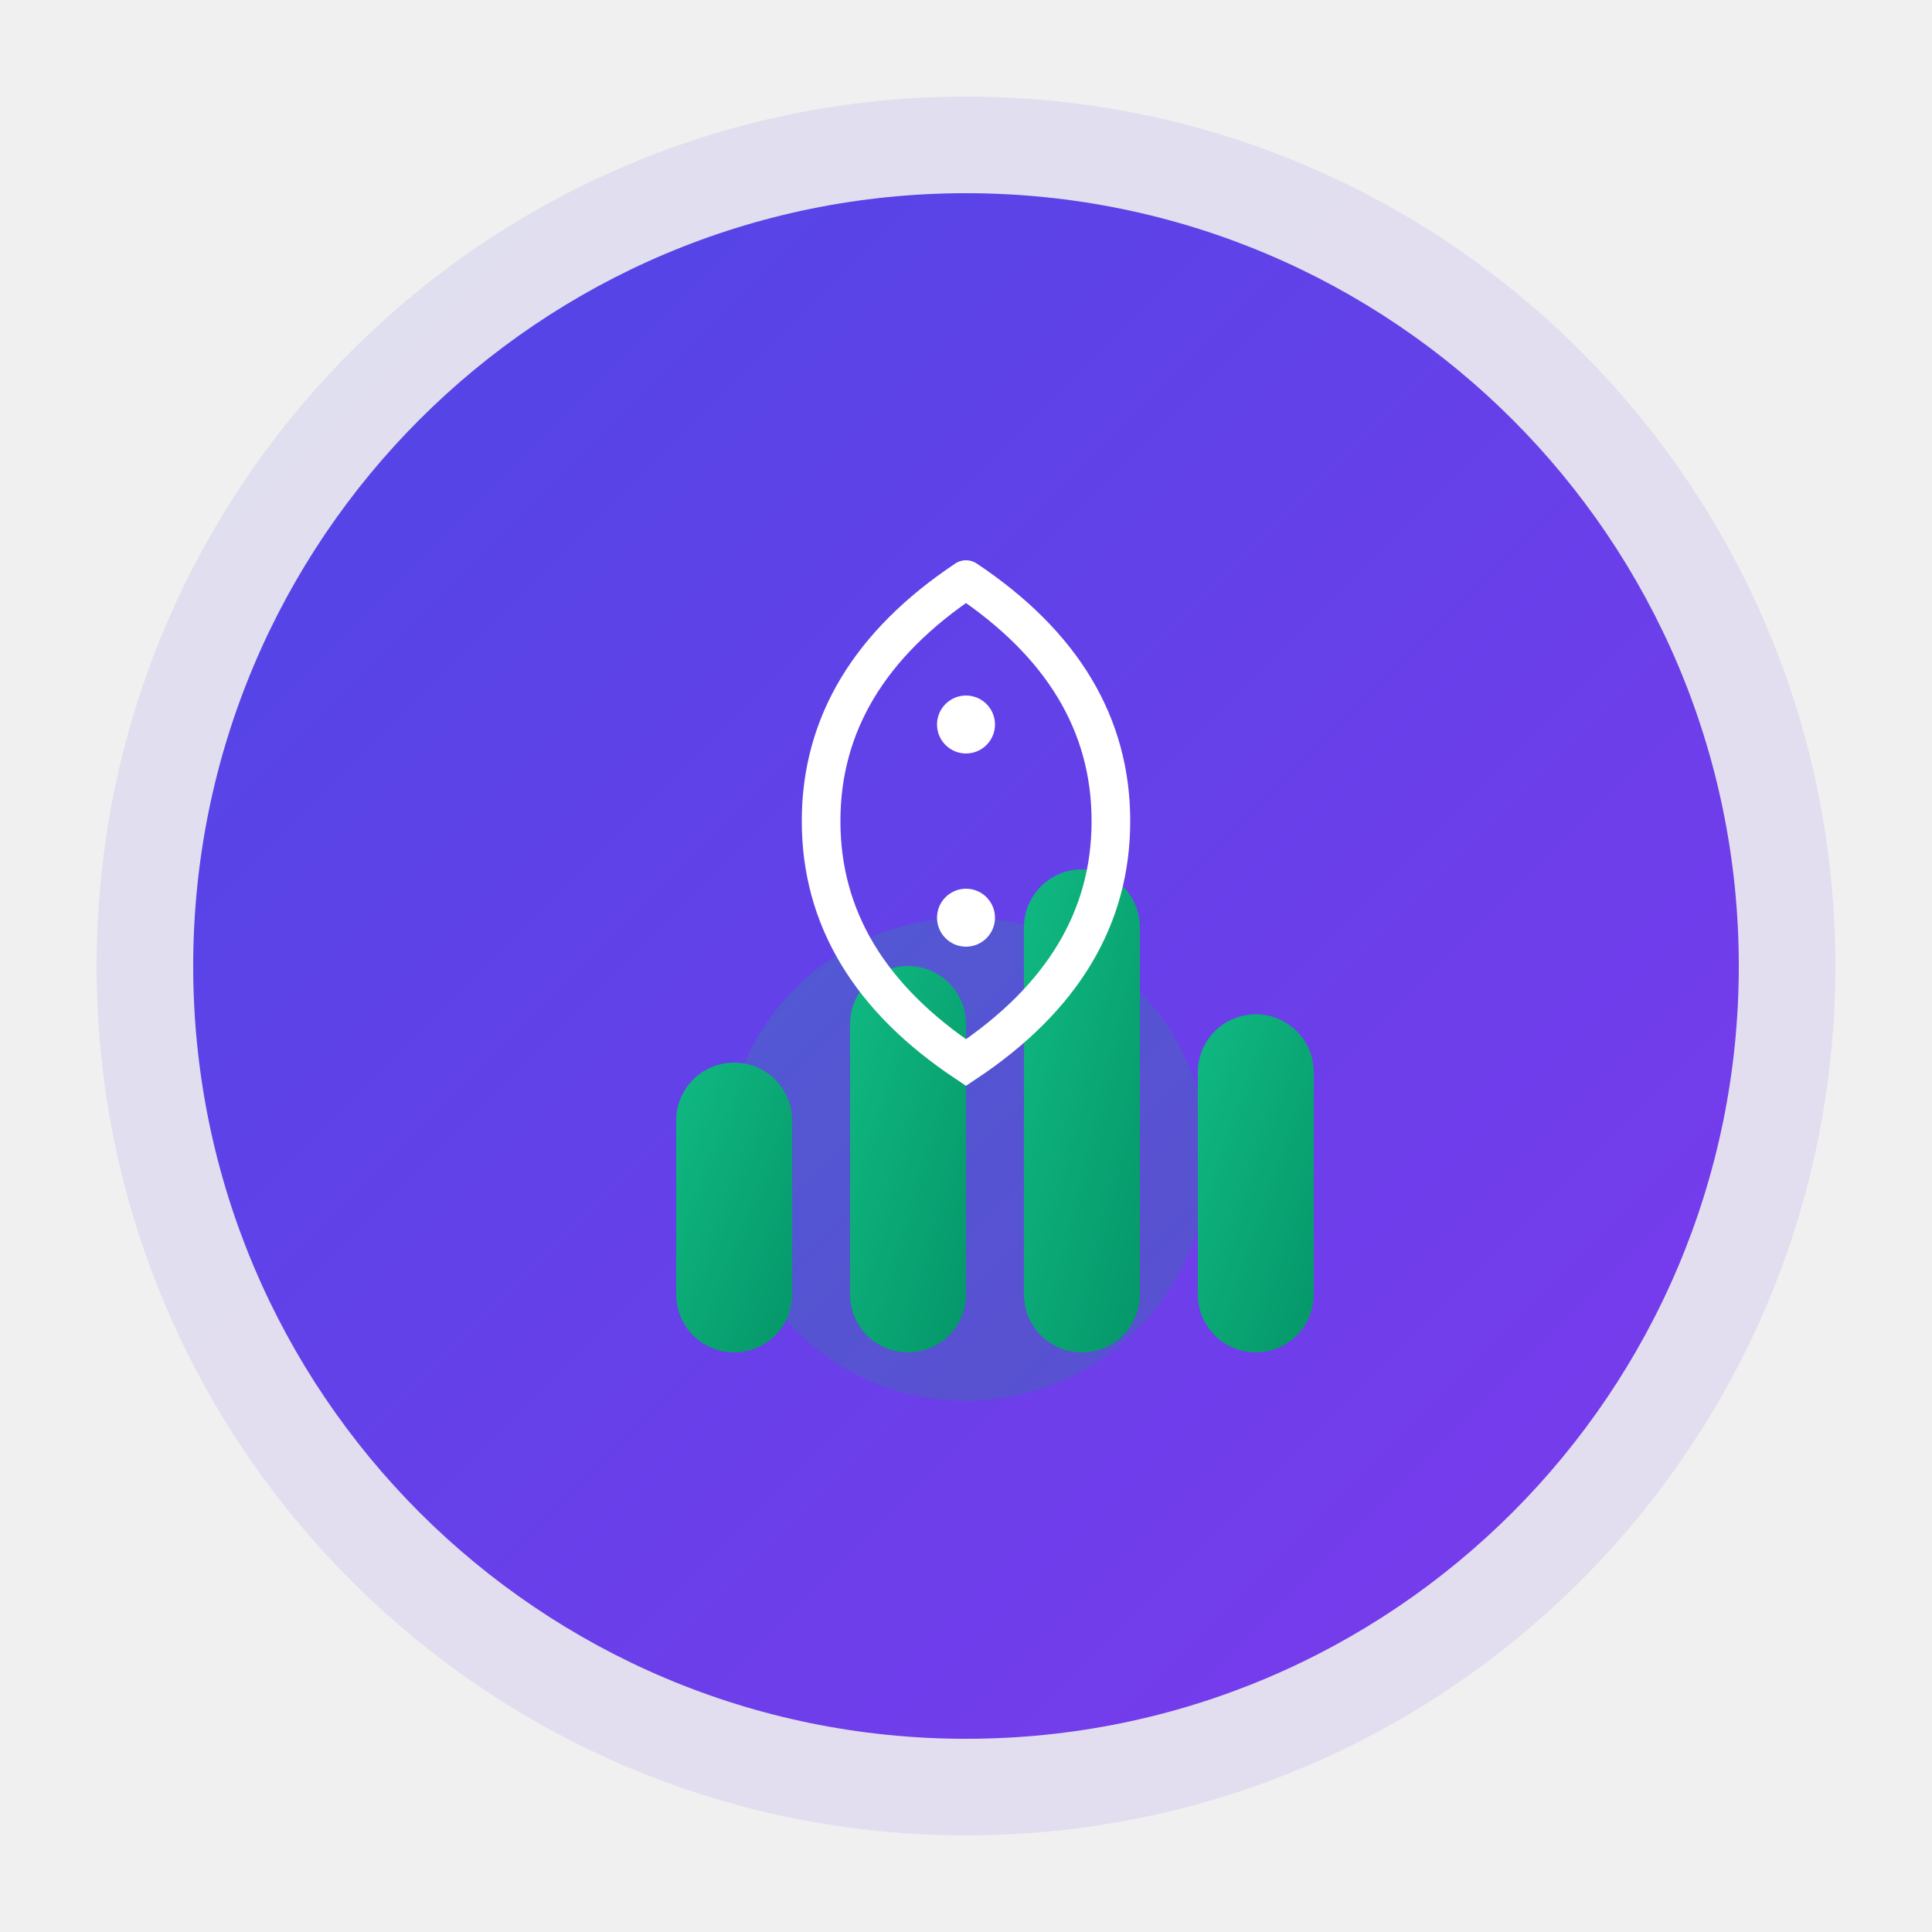
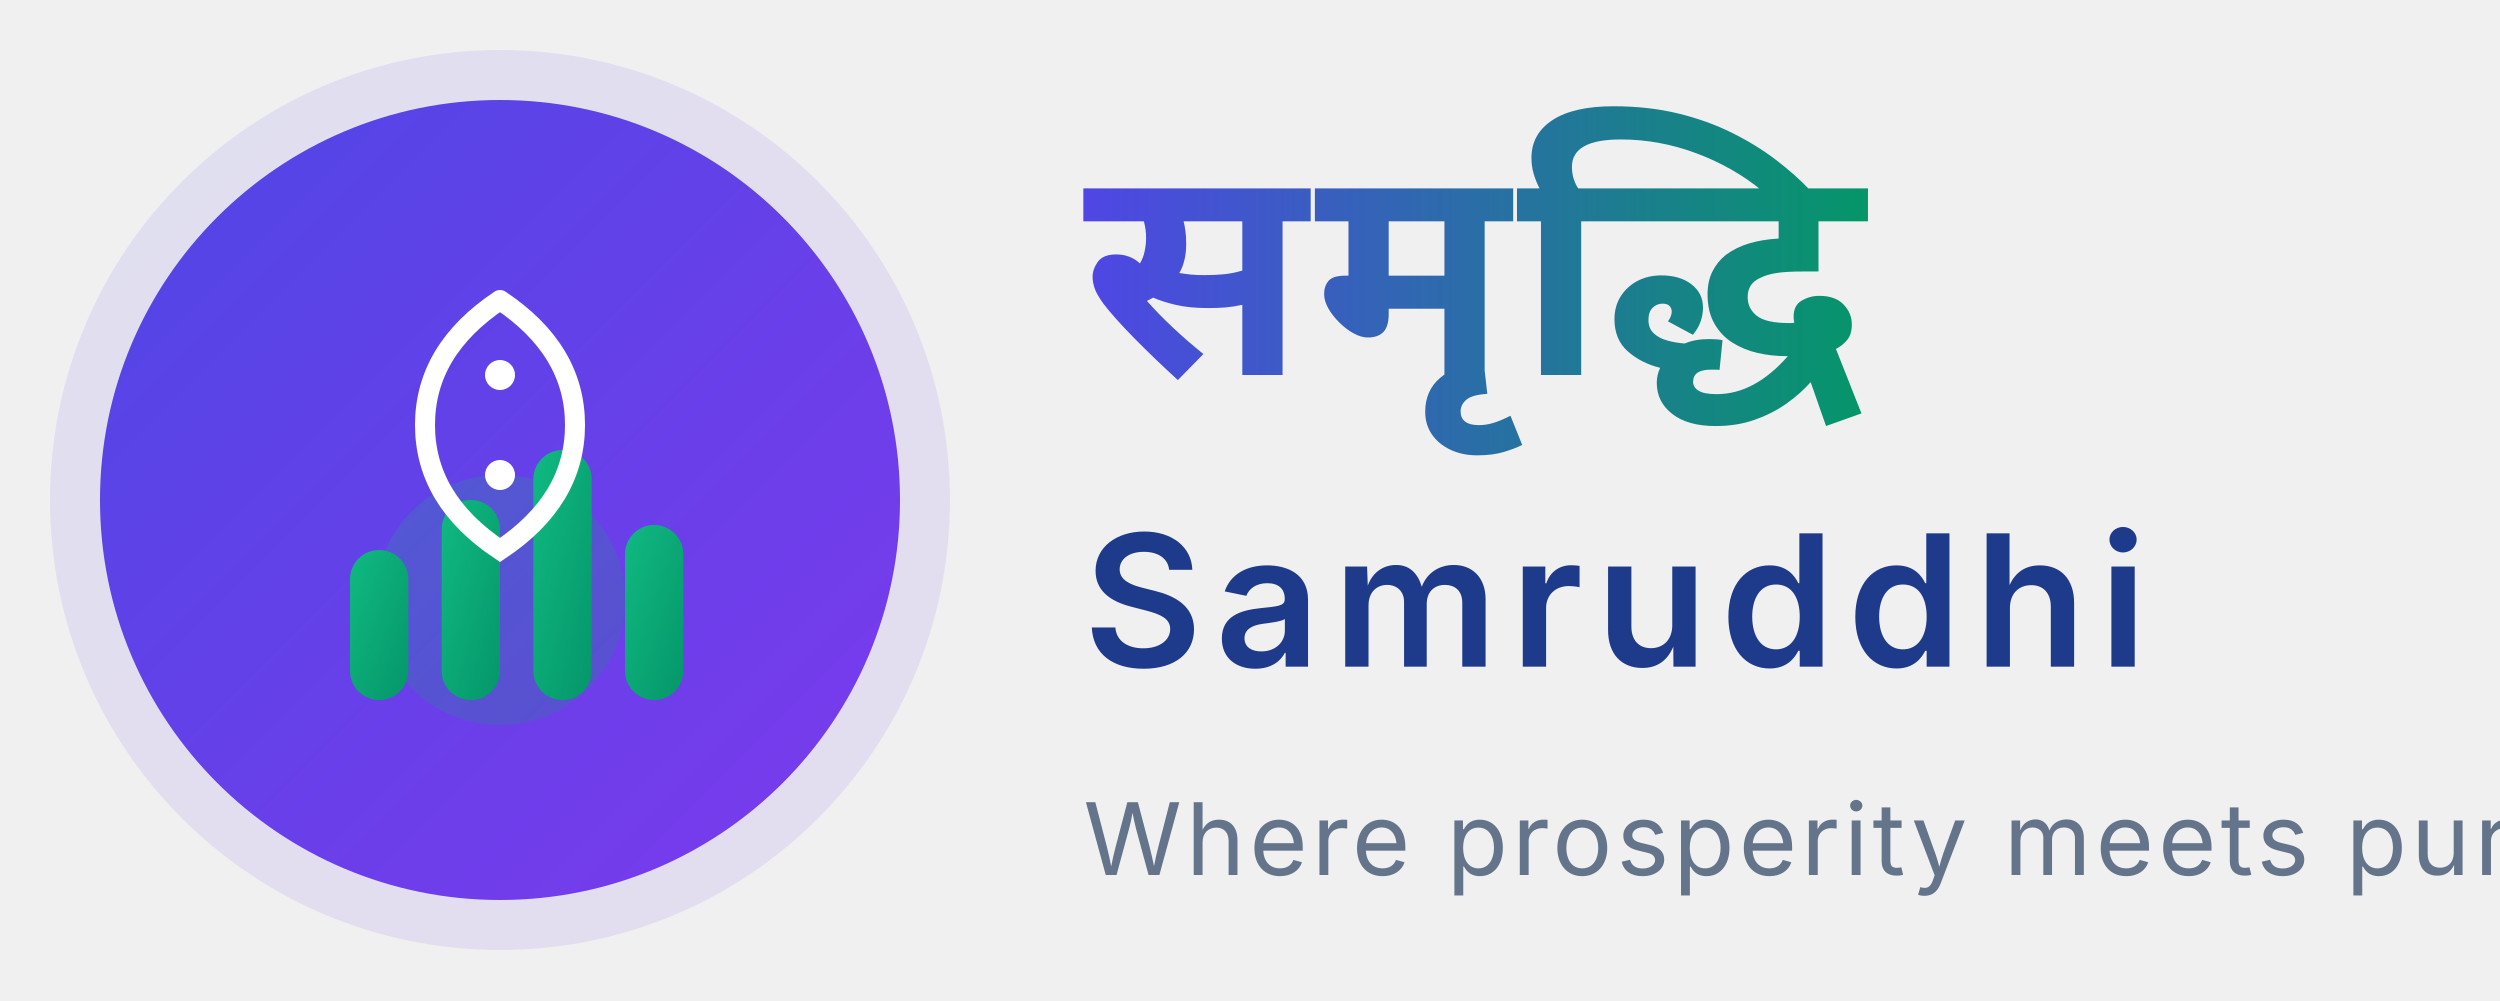
- <svg xmlns="http://www.w3.org/2000/svg" width="200" height="200" viewBox="0 0 200 200" fill="none">
+ <svg xmlns="http://www.w3.org/2000/svg" width="300" height="120" viewBox="0 0 300 120" fill="none">
  <defs>
    <linearGradient id="logoGradient" x1="0%" y1="0%" x2="100%" y2="100%">
      <stop offset="0%" style="stop-color:#4F46E5;stop-opacity:1" />
      <stop offset="100%" style="stop-color:#7C3AED;stop-opacity:1" />
    </linearGradient>
    <linearGradient id="accentGradient" x1="0%" y1="0%" x2="100%" y2="100%">
      <stop offset="0%" style="stop-color:#10B981;stop-opacity:1" />
      <stop offset="100%" style="stop-color:#059669;stop-opacity:1" />
    </linearGradient>
+     <linearGradient id="textGradient" x1="0%" y1="0%" x2="100%" y2="0%">
+       <stop offset="0%" style="stop-color:#4F46E5;stop-opacity:1" />
+       <stop offset="100%" style="stop-color:#059669;stop-opacity:1" />
+     </linearGradient>
  </defs>
-   <circle cx="100" cy="100" r="90" fill="url(#logoGradient)" opacity="0.1" />
-   <circle cx="100" cy="100" r="80" fill="url(#logoGradient)" />
-   <circle cx="100" cy="120" r="25" fill="url(#accentGradient)" opacity="0.2" />
-   <rect x="70" y="110" width="12" height="30" rx="6" fill="url(#accentGradient)" />
-   <rect x="88" y="100" width="12" height="40" rx="6" fill="url(#accentGradient)" />
-   <rect x="106" y="90" width="12" height="50" rx="6" fill="url(#accentGradient)" />
-   <rect x="124" y="105" width="12" height="35" rx="6" fill="url(#accentGradient)" />
-   <path d="M 100 60 Q 85 70 85 85 Q 85 100 100 110 Q 115 100 115 85 Q 115 70 100 60" stroke="white" stroke-width="4" fill="none" stroke-linecap="round" />
-   <circle cx="100" cy="75" r="3" fill="white" />
-   <circle cx="100" cy="95" r="3" fill="white" />
+   <g transform="translate(0, 0)">
+     <circle cx="60" cy="60" r="54" fill="url(#logoGradient)" opacity="0.1" />
+     <circle cx="60" cy="60" r="48" fill="url(#logoGradient)" />
+     <circle cx="60" cy="72" r="15" fill="url(#accentGradient)" opacity="0.2" />
+     <rect x="42" y="66" width="7" height="18" rx="3.5" fill="url(#accentGradient)" />
+     <rect x="53" y="60" width="7" height="24" rx="3.5" fill="url(#accentGradient)" />
+     <rect x="64" y="54" width="7" height="30" rx="3.5" fill="url(#accentGradient)" />
+     <rect x="75" y="63" width="7" height="21" rx="3.5" fill="url(#accentGradient)" />
+     <path d="M 60 36 Q 51 42 51 51 Q 51 60 60 66 Q 69 60 69 51 Q 69 42 60 36" stroke="white" stroke-width="2.4" fill="none" stroke-linecap="round" />
+     <circle cx="60" cy="45" r="1.8" fill="white" />
+     <circle cx="60" cy="57" r="1.8" fill="white" />
+   </g>
+   <g transform="translate(130, 0)">
+     <text x="0" y="45" font-family="'Noto Sans Devanagari', Arial, sans-serif" font-size="36" font-weight="700" fill="url(#textGradient)" letter-spacing="1px">
+       समृद्धि
+     </text>
+     <text x="0" y="80" font-family="'Inter', Arial, sans-serif" font-size="22" font-weight="600" fill="#1E3A8A" letter-spacing="1.5px">
+       Samruddhi
+     </text>
+     <text x="0" y="105" font-family="'Inter', Arial, sans-serif" font-size="12" font-weight="400" fill="#64748B" letter-spacing="0.5px">
+       Where prosperity meets purpose
+     </text>
+   </g>
</svg>
